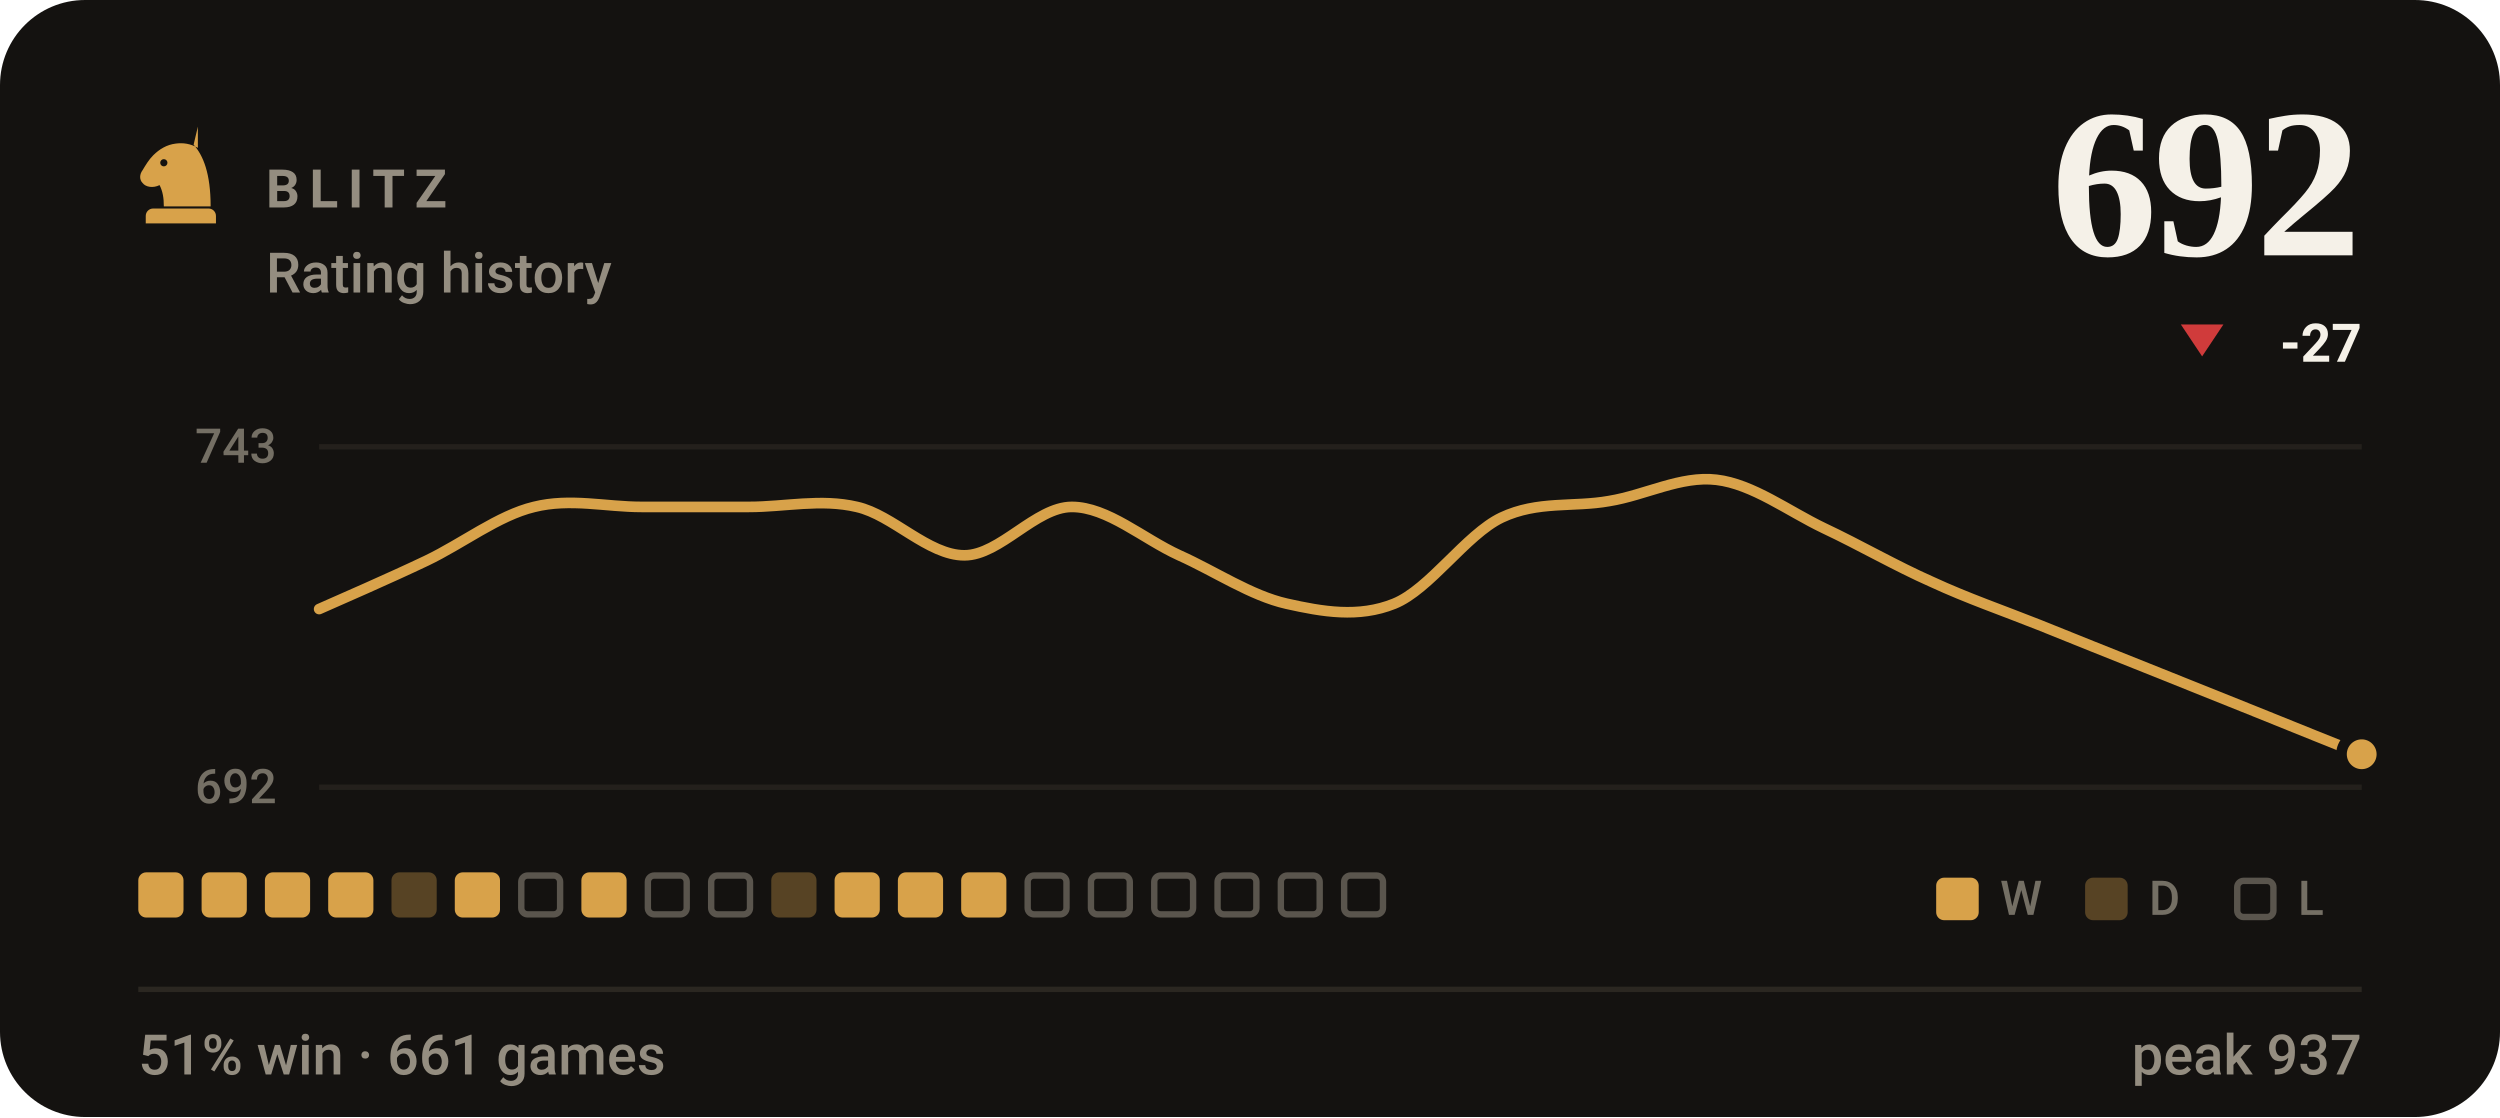
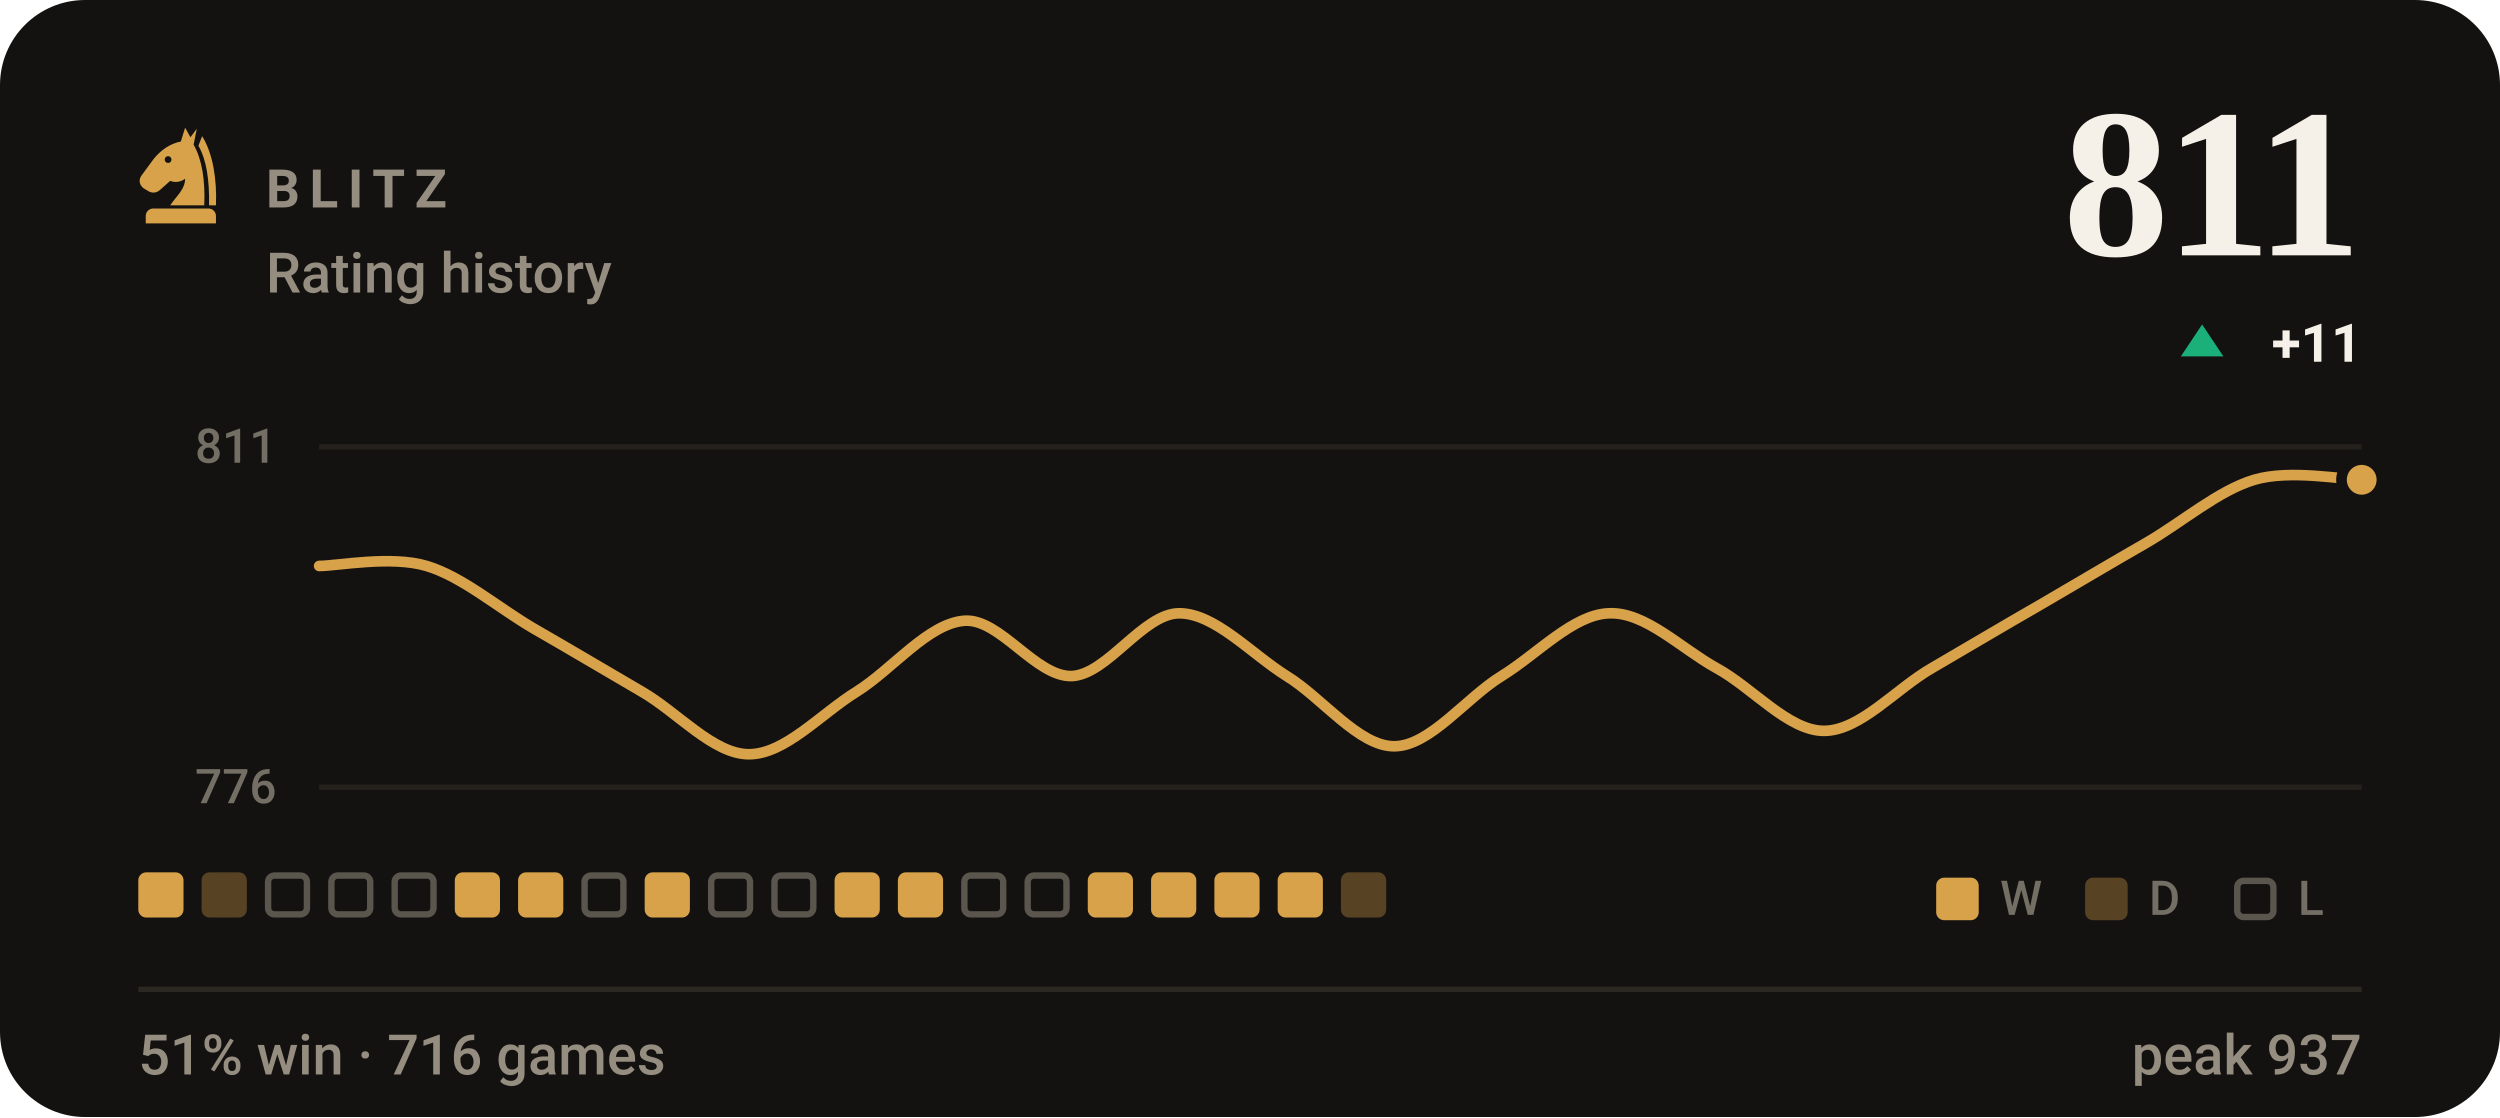
- <svg xmlns="http://www.w3.org/2000/svg" viewBox="0 0 470 210" width="470" height="210" role="img" aria-label="BLITZ rating history, currently 692, 51% win rate over 661 games">
+ <svg xmlns="http://www.w3.org/2000/svg" viewBox="0 0 470 210" width="470" height="210" role="img" aria-label="BLITZ rating history, currently 811, 51% win rate over 716 games">
  <style>svg{font-family:-apple-system,BlinkMacSystemFont,'Segoe UI',Roboto,'Helvetica Neue',Arial,sans-serif}text{fill:#f5f1e8;white-space:pre}.bg{fill:#141210}.acc{fill:#d8a24a}.win{fill:#1baf7a}.draw{fill:#8b8f96}.loss{fill:#d03b3b}.lbl{font-size:10px;font-weight:600;letter-spacing:.18em;fill:#948d80}.cap{font-size:10.5px;font-weight:500;fill:#948d80}.num{font-family:Georgia,'Times New Roman',Times,serif;font-weight:700;letter-spacing:-.02em}.tick{font-size:9px;font-weight:500;fill:#948d80;opacity:.75}.dl{font-size:10px;font-weight:600}.rule{stroke:#2b2721;stroke-width:1;fill:none}.grid{stroke:#2b2721;stroke-width:1;fill:none;opacity:.7}.ln{fill:none;stroke:#d8a24a;stroke-width:2;stroke-linecap:round;stroke-linejoin:round}.ring{stroke:#141210;stroke-width:2}.hollow{fill:none;stroke-width:1.5}.sq{fill:#f5f1e8;opacity:.035}</style>
  <rect class="bg" width="470" height="210" rx="16" />
  <g class="acc" transform="translate(24.0,22.8) scale(0.2)">
-     <path fill-rule="evenodd" d="M66 5l-4 17c9 10 16 27 16 58H34c0-8-1-14-4-20-6 3-13 2-16-2-3-3-3-8 0-12 3-5 6-10 10-14 6-6 13-10 21-11 7-1 14 0 21 4zM37.4 39a3.4 3.4 0 1 0-6.8 0 3.4 3.4 0 1 0 6.8 0zM24 82h52c3.9 0 7 3.1 7 7v7H17v-7c0-3.9 3.1-7 7-7z" />
+     <path fill-rule="evenodd" d="M54 6L50 19C40 21 31 27 24 36L13 51C10 55 11 60 15 63L20 66C24 68 28 67 31 64L40 56C45 58 50 57 54 54C54 64 46 70 40 79H72C73 56 70 36 62 22L65 7L59 15zM41.2 36a3.2 3.2 0 1 0-6.4 0 3.2 3.2 0 1 0 6.4 0z" />
+     <path d="M70 14C80 30 84 54 83 79H76.5C77 55 74 36 66.5 23z" />
+     <path d="M24 82h52a7 7 0 0 1 7 7v7H17v-7a7 7 0 0 1 7-7z" />
  </g>
  <text class="lbl" x="50" y="39">BLITZ</text>
  <text class="cap" x="50" y="55">Rating history</text>
-   <text class="num" x="444" y="48" text-anchor="end" style="font-size:40px">692</text>
-   <path fill="#d03b3b" d="M414 67L418 61H410Z" />
-   <text class="dl" x="444" y="68" text-anchor="end" fill="#d03b3b">-27</text>
+   <text class="num" x="444" y="48" text-anchor="end" style="font-size:40px">811</text>
+   <path fill="#1baf7a" d="M414 61L418 67H410Z" />
+   <text class="dl" x="444" y="68" text-anchor="end" fill="#1baf7a">+11</text>
  <line class="grid" x1="60" y1="84" x2="444" y2="84" />
  <line class="grid" x1="60" y1="148" x2="444" y2="148" />
-   <text class="tick" x="52" y="87" text-anchor="end">743</text>
-   <text class="tick" x="52" y="151" text-anchor="end">692</text>
-   <path class="ln" d="M60.0 114.5C63.4 113.0 73.5 108.6 80.2 105.4C86.9 102.2 93.7 96.9 100.4 95.3C107.2 93.6 113.9 95.3 120.6 95.3C127.4 95.3 134.1 95.3 140.8 95.3C147.6 95.3 154.3 93.7 161.1 95.3C167.8 96.8 174.5 104.4 181.3 104.4C188.0 104.4 194.7 95.3 201.5 95.3C208.2 95.3 214.9 101.3 221.7 104.4C228.4 107.4 235.2 112.0 241.9 113.5C248.6 115.0 255.4 116.2 262.1 113.5C268.8 110.8 275.6 100.5 282.3 97.3C289.1 94.1 295.8 95.4 302.5 94.2C309.3 93.1 316.0 89.4 322.7 90.2C329.5 91.0 336.2 96.1 342.9 99.3C349.7 102.5 356.4 106.4 363.2 109.4C369.9 112.5 376.6 114.8 383.4 117.5C390.1 120.2 396.8 122.9 403.6 125.6C410.3 128.3 417.1 131.0 423.8 133.7C430.5 136.4 440.6 140.5 444.0 141.8" />
-   <circle class="acc ring" cx="444.0" cy="141.8" r="3.8" />
+   <text class="tick" x="52" y="87" text-anchor="end">811</text>
+   <text class="tick" x="52" y="151" text-anchor="end">776</text>
+   <path class="ln" d="M60.0 106.4C63.4 106.4 73.5 104.4 80.2 106.4C86.9 108.4 93.7 114.3 100.4 118.2C107.2 122.1 113.9 126.1 120.6 130.0C127.4 133.9 134.1 141.8 140.8 141.8C147.6 141.8 154.3 134.2 161.1 130.0C167.8 125.8 174.5 117.2 181.3 116.7C188.0 116.2 194.7 127.3 201.5 127.1C208.2 126.8 214.9 115.3 221.7 115.3C228.4 115.3 235.2 122.9 241.9 127.1C248.6 131.2 255.4 140.3 262.1 140.3C268.8 140.3 275.6 131.2 282.3 127.1C289.1 122.9 295.8 115.5 302.5 115.3C309.3 115.0 316.0 121.9 322.7 125.6C329.5 129.3 336.2 137.4 342.9 137.4C349.7 137.4 356.4 129.5 363.2 125.6C369.9 121.7 376.6 117.7 383.4 113.8C390.1 109.9 396.8 105.9 403.6 102.0C410.3 98.1 417.1 92.2 423.8 90.2C430.5 88.2 440.6 90.2 444.0 90.2" />
+   <circle class="acc ring" cx="444.0" cy="90.2" r="3.8" />
  <rect x="26.0" y="164" width="8.5" height="8.5" rx="1.5" fill="#d8a24a" />
-   <rect x="37.9" y="164" width="8.5" height="8.5" rx="1.5" fill="#d8a24a" />
-   <rect x="49.8" y="164" width="8.5" height="8.5" rx="1.5" fill="#d8a24a" />
-   <rect x="61.7" y="164" width="8.5" height="8.5" rx="1.5" fill="#d8a24a" />
-   <rect x="73.6" y="164" width="8.5" height="8.5" rx="1.5" fill="#d8a24a" opacity=".34" />
+   <rect x="37.9" y="164" width="8.5" height="8.5" rx="1.5" fill="#d8a24a" opacity=".34" />
+   <rect x="50.4" y="164.6" width="7.3" height="7.3" rx="1.2" fill="none" stroke="#948d80" stroke-width="1.2" opacity=".55" />
+   <rect x="62.3" y="164.6" width="7.3" height="7.3" rx="1.2" fill="none" stroke="#948d80" stroke-width="1.2" opacity=".55" />
+   <rect x="74.2" y="164.6" width="7.3" height="7.3" rx="1.2" fill="none" stroke="#948d80" stroke-width="1.2" opacity=".55" />
  <rect x="85.5" y="164" width="8.5" height="8.5" rx="1.5" fill="#d8a24a" />
-   <rect x="98.0" y="164.6" width="7.3" height="7.3" rx="1.2" fill="none" stroke="#948d80" stroke-width="1.2" opacity=".55" />
-   <rect x="109.3" y="164" width="8.5" height="8.5" rx="1.5" fill="#d8a24a" />
-   <rect x="121.8" y="164.6" width="7.3" height="7.3" rx="1.2" fill="none" stroke="#948d80" stroke-width="1.2" opacity=".55" />
+   <rect x="97.4" y="164" width="8.5" height="8.5" rx="1.5" fill="#d8a24a" />
+   <rect x="109.9" y="164.6" width="7.3" height="7.3" rx="1.2" fill="none" stroke="#948d80" stroke-width="1.2" opacity=".55" />
+   <rect x="121.2" y="164" width="8.5" height="8.5" rx="1.5" fill="#d8a24a" />
  <rect x="133.7" y="164.6" width="7.3" height="7.3" rx="1.2" fill="none" stroke="#948d80" stroke-width="1.2" opacity=".55" />
-   <rect x="145.0" y="164" width="8.5" height="8.5" rx="1.5" fill="#d8a24a" opacity=".34" />
+   <rect x="145.6" y="164.6" width="7.3" height="7.3" rx="1.2" fill="none" stroke="#948d80" stroke-width="1.2" opacity=".55" />
  <rect x="156.9" y="164" width="8.5" height="8.5" rx="1.5" fill="#d8a24a" />
  <rect x="168.8" y="164" width="8.5" height="8.5" rx="1.5" fill="#d8a24a" />
-   <rect x="180.7" y="164" width="8.5" height="8.5" rx="1.5" fill="#d8a24a" />
+   <rect x="181.3" y="164.6" width="7.3" height="7.3" rx="1.2" fill="none" stroke="#948d80" stroke-width="1.2" opacity=".55" />
  <rect x="193.2" y="164.6" width="7.3" height="7.3" rx="1.2" fill="none" stroke="#948d80" stroke-width="1.2" opacity=".55" />
-   <rect x="205.1" y="164.6" width="7.3" height="7.3" rx="1.2" fill="none" stroke="#948d80" stroke-width="1.2" opacity=".55" />
-   <rect x="217.0" y="164.6" width="7.3" height="7.3" rx="1.2" fill="none" stroke="#948d80" stroke-width="1.2" opacity=".55" />
-   <rect x="228.9" y="164.6" width="7.3" height="7.3" rx="1.2" fill="none" stroke="#948d80" stroke-width="1.2" opacity=".55" />
-   <rect x="240.8" y="164.6" width="7.3" height="7.3" rx="1.2" fill="none" stroke="#948d80" stroke-width="1.2" opacity=".55" />
-   <rect x="252.7" y="164.6" width="7.3" height="7.3" rx="1.2" fill="none" stroke="#948d80" stroke-width="1.2" opacity=".55" />
+   <rect x="204.5" y="164" width="8.5" height="8.5" rx="1.5" fill="#d8a24a" />
+   <rect x="216.4" y="164" width="8.5" height="8.5" rx="1.5" fill="#d8a24a" />
+   <rect x="228.3" y="164" width="8.5" height="8.5" rx="1.5" fill="#d8a24a" />
+   <rect x="240.2" y="164" width="8.5" height="8.5" rx="1.5" fill="#d8a24a" />
+   <rect x="252.1" y="164" width="8.5" height="8.5" rx="1.5" fill="#d8a24a" opacity=".34" />
  <rect x="364" y="165" width="8" height="8" rx="1.5" fill="#d8a24a" />
  <text class="tick" x="376" y="172">W</text>
  <rect x="392" y="165" width="8" height="8" rx="1.5" fill="#d8a24a" opacity=".34" />
  <text class="tick" x="404" y="172">D</text>
  <rect x="420.6" y="165.6" width="6.8" height="6.8" rx="1.2" fill="none" stroke="#948d80" stroke-width="1.2" opacity=".55" />
  <text class="tick" x="432" y="172">L</text>
  <line class="rule" x1="26" y1="186" x2="444" y2="186" />
-   <text class="cap" x="26" y="202">51% win · 661 games</text>
+   <text class="cap" x="26" y="202">51% win · 716 games</text>
  <text class="cap" x="444" y="202" text-anchor="end">peak 937</text>
</svg>
